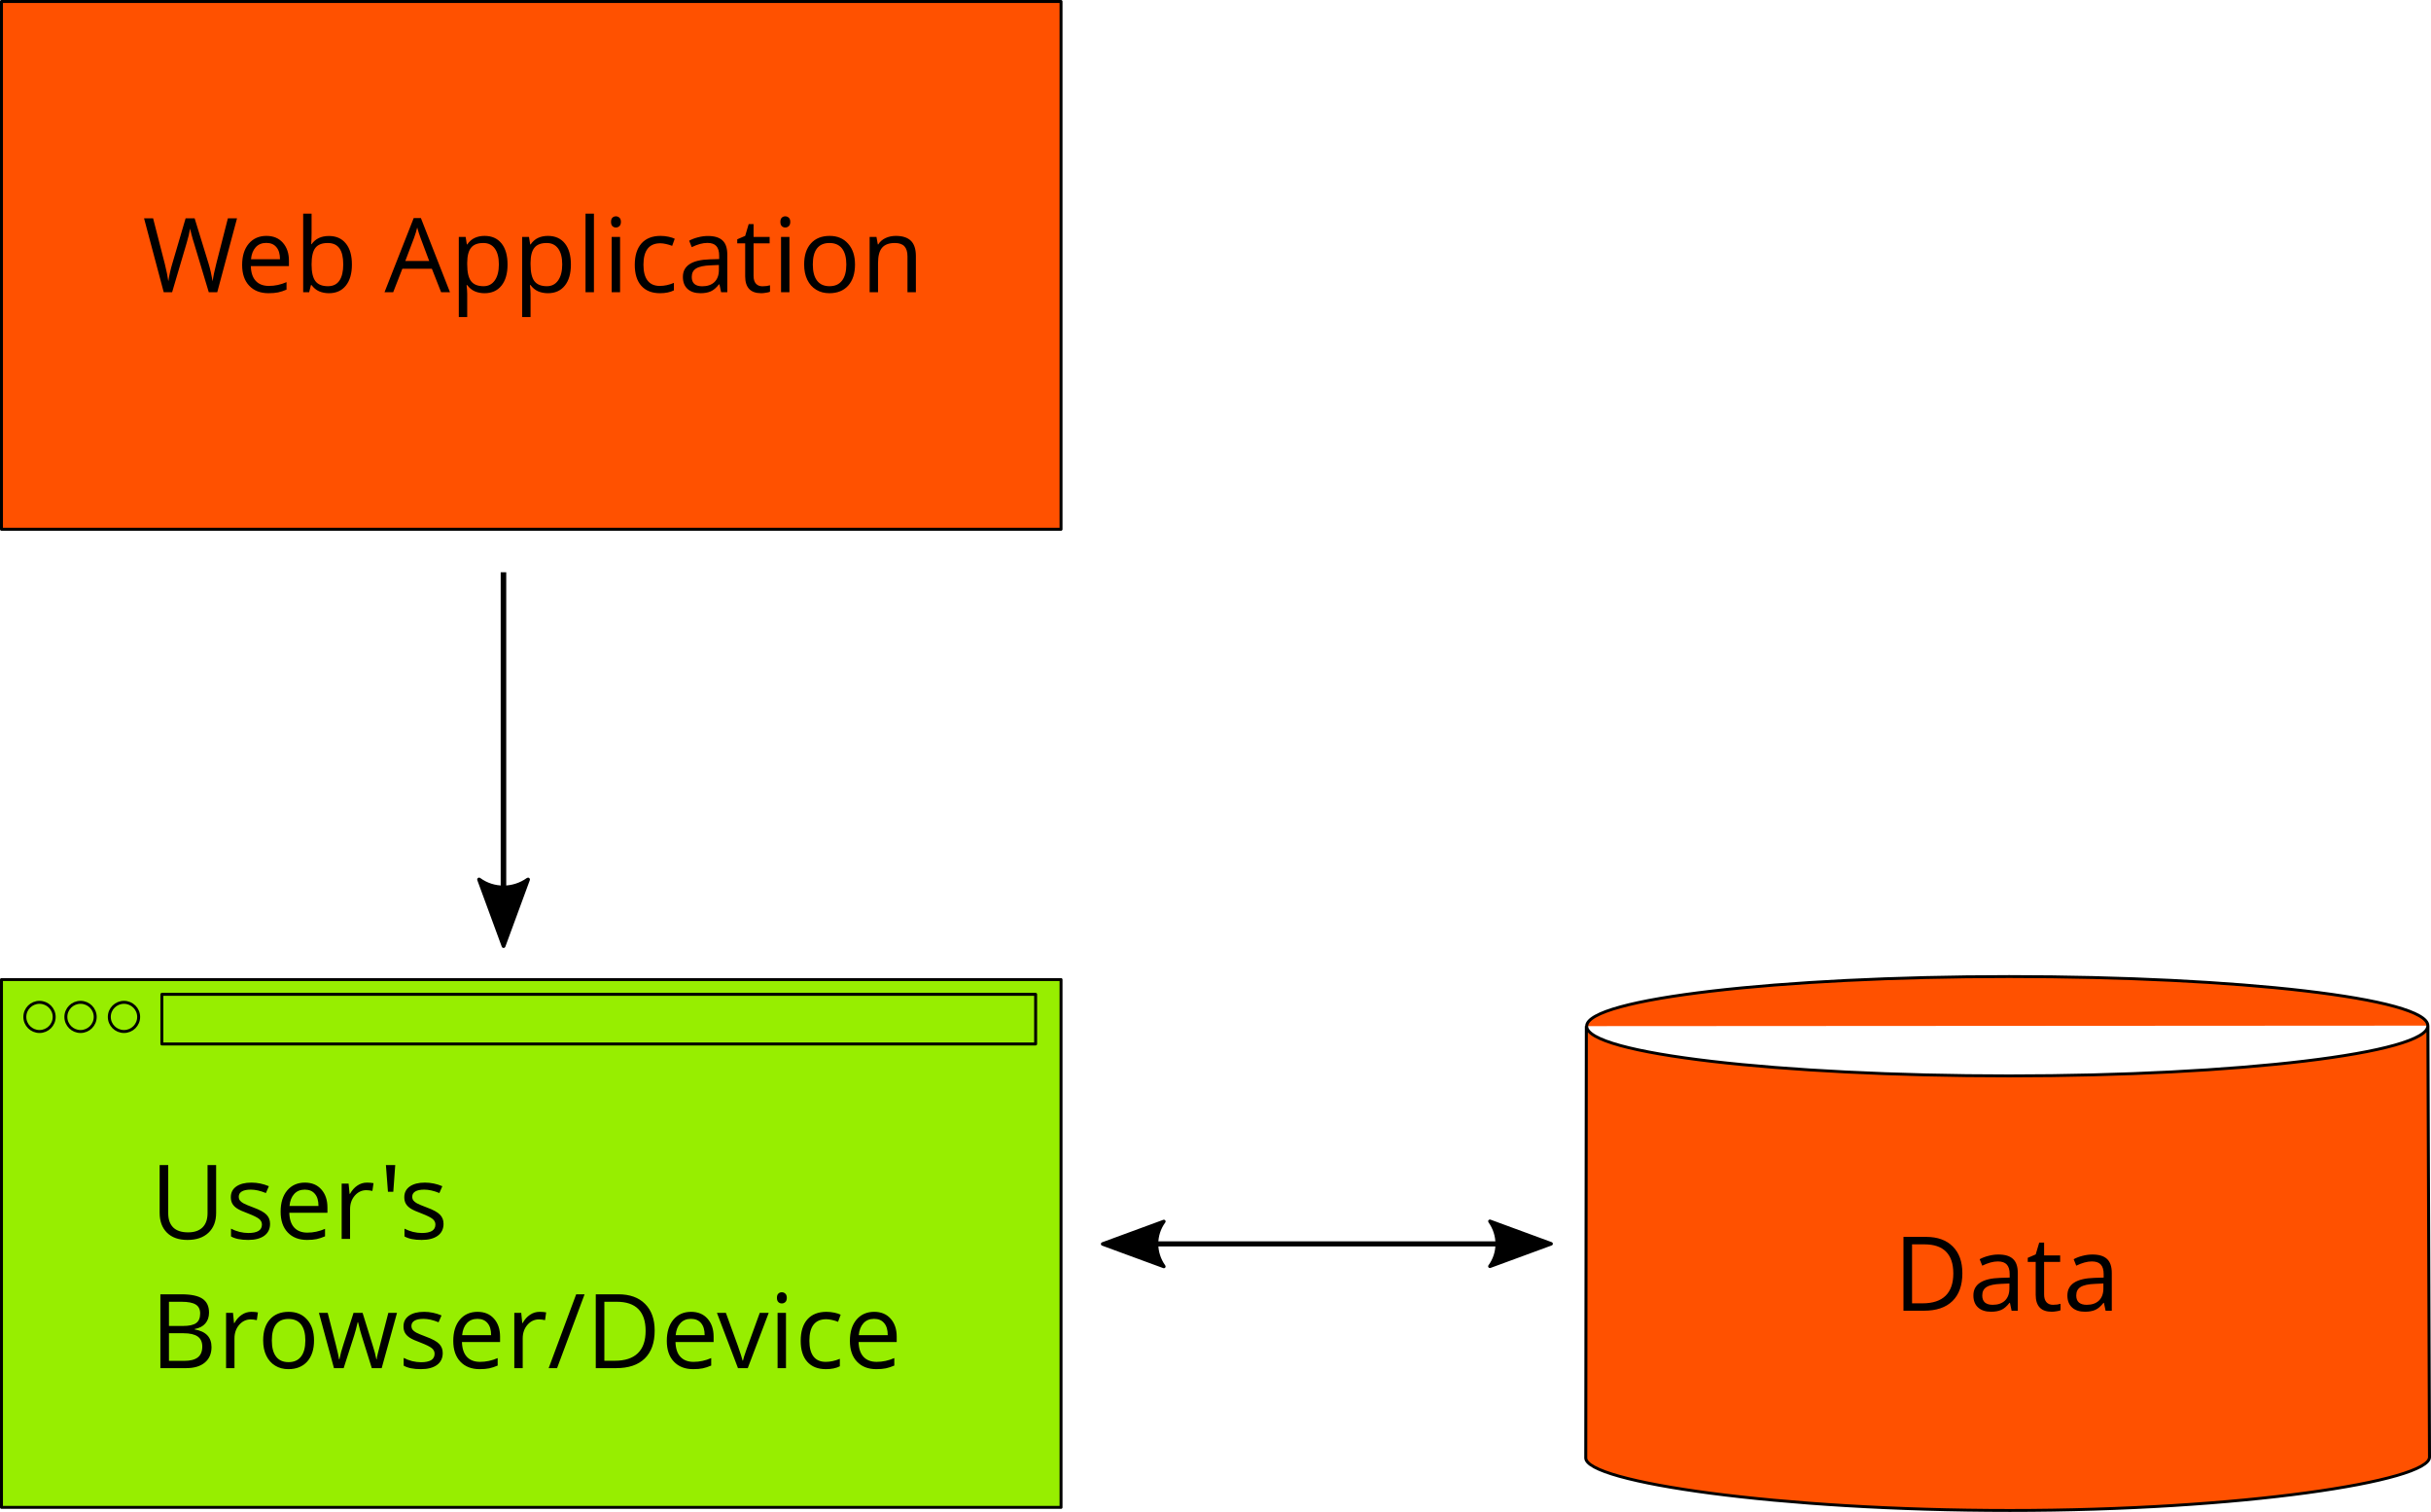
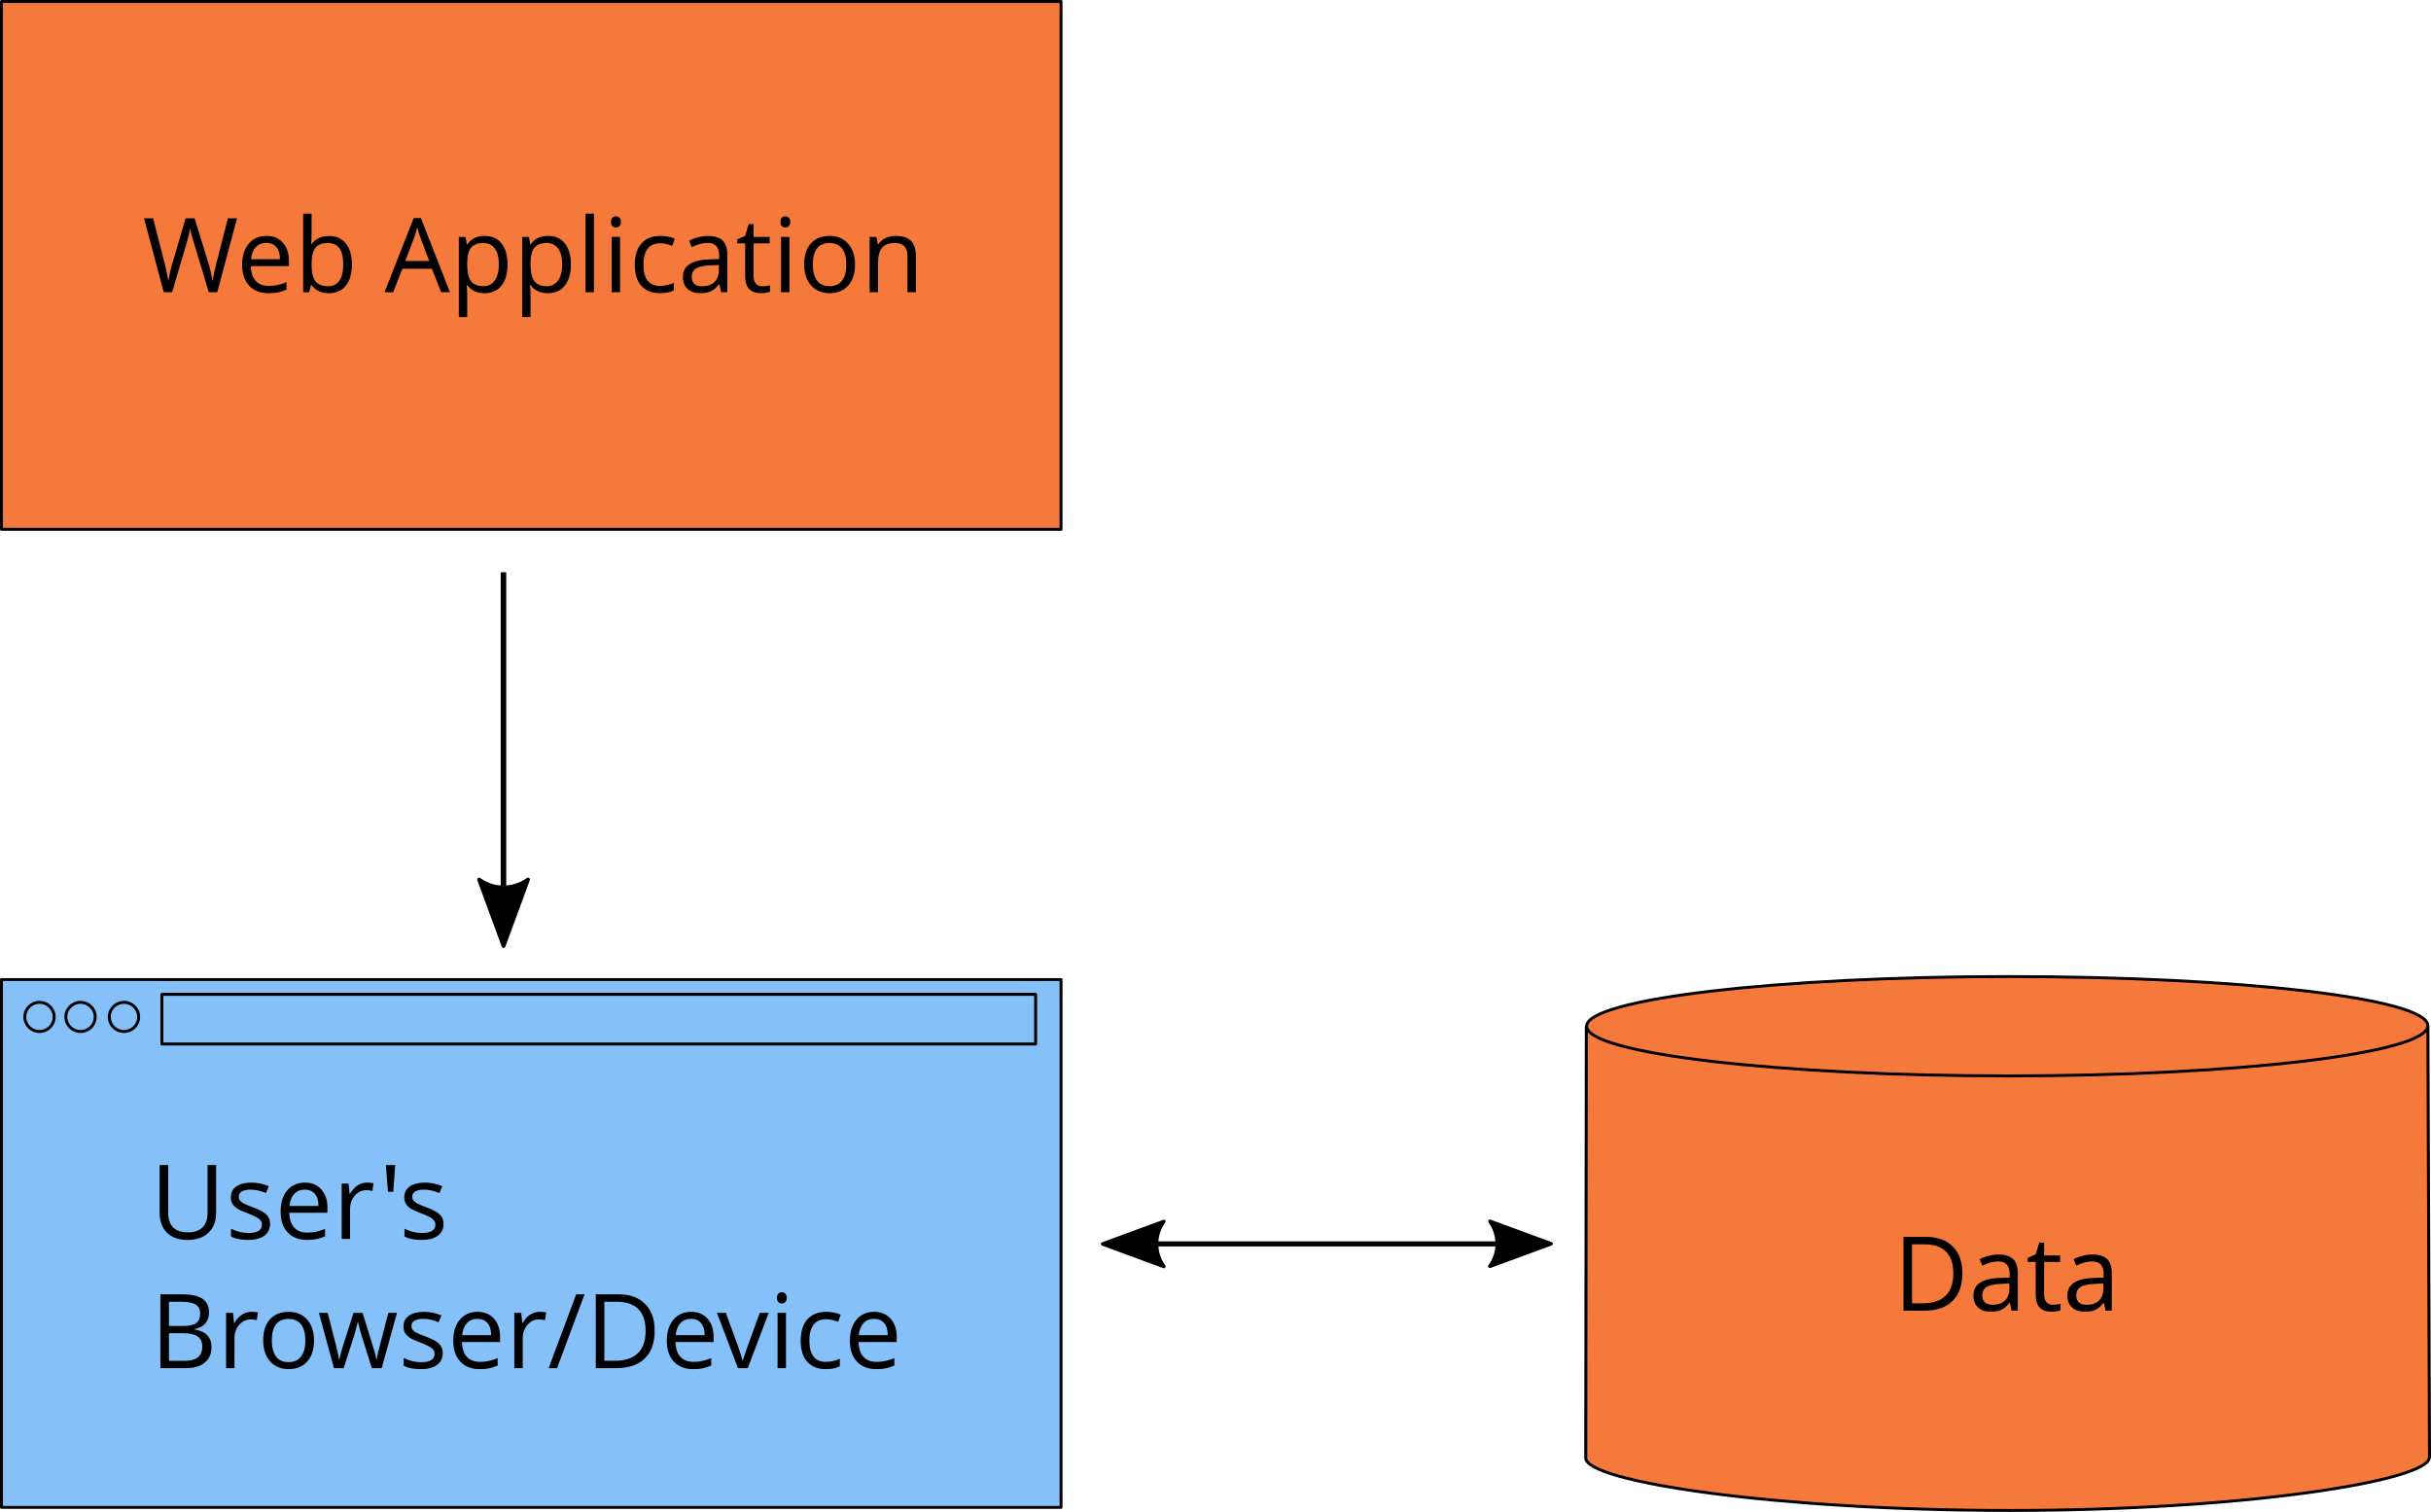
- <svg xmlns="http://www.w3.org/2000/svg" xmlns:ns1="http://www.openswatchbook.org/uri/2009/osb" xmlns:xlink="http://www.w3.org/1999/xlink" id="svg2" viewBox="0 0 411.492 255.935" height="72.23mm" width="116.13mm" version="1.1">
+ <svg xmlns="http://www.w3.org/2000/svg" id="svg2" viewBox="0 0 411.492 255.935" height="72.23mm" width="116.13mm" version="1.1">
+   <style>
+   .developer {fill: #f5793a;}
+   .user {fill: #85c0f9;}
+  </style>
  <defs id="defs4">
-     <linearGradient id="linearGradient9925" ns1:paint="solid">
-       <stop id="stop9927" stop-color="#ff5100" offset="0" />
-     </linearGradient>
    <marker id="marker7744" refY="0" refX="0" orient="auto" overflow="visible">
      <path id="path7746" stroke-linejoin="round" d="m8.719 4.034-10.926-4.018 10.926-4.018c-1.746 2.372-1.735 5.617-6e-7 8.035z" fill-rule="evenodd" transform="matrix(1.1,0,0,1.1,1.1,0)" stroke="#000" stroke-width=".625" />
    </marker>
    <marker id="marker4847-9" refY="0" refX="0" overflow="visible" orient="auto">
      <path id="path4849-7" stroke-linejoin="round" d="m8.719 4.034-10.926-4.018 10.926-4.018c-1.746 2.372-1.735 5.617-6e-7 8.035z" fill-rule="evenodd" transform="matrix(-1.1,0,0,-1.1,-1.1,0)" stroke="#000" stroke-width=".625" />
    </marker>
    <marker id="Arrow2Lend-5" refY="0" refX="0" orient="auto" overflow="visible">
      <path id="path4442-8" stroke-linejoin="round" d="m8.719 4.034-10.926-4.018 10.926-4.018c-1.746 2.372-1.735 5.617-6e-7 8.035z" fill-rule="evenodd" transform="matrix(-1.1,0,0,-1.1,-1.1,0)" stroke="#000" stroke-width=".625" />
    </marker>
-     <linearGradient id="linearGradient9961" y2="750.63" xlink:href="#linearGradient9925" gradientUnits="userSpaceOnUse" y1="750.63" gradientTransform="translate(5.0508 -289.89)" x2="291.29" x1="111.44" />
-     <linearGradient id="linearGradient9967" y2="515.67" xlink:href="#linearGradient9925" gradientUnits="userSpaceOnUse" y1="515.67" x2="230.46" x1="16.507" />
-     <linearGradient id="linearGradient9973" y2="916.2" gradientUnits="userSpaceOnUse" y1="916.2" gradientTransform="translate(5.0508 -289.89)" x2="291.29" x1="111.44">
-       <stop id="stop9921" stop-color="#97ee00" offset="0" />
-     </linearGradient>
  </defs>
  <g id="layer1" transform="translate(-116.49 -415.82)">
-     <path id="path4158-2-9" stroke-linejoin="round" d="m139.96 587.96a2.484 2.469 0 0 1 -2.484 2.469 2.484 2.469 0 0 1 -2.484 -2.469 2.484 2.469 0 0 1 2.484 -2.469 2.484 2.469 0 0 1 2.484 2.469zm-7.354 0a2.484 2.469 0 0 1 -2.484 2.469 2.484 2.469 0 0 1 -2.484 -2.469 2.484 2.469 0 0 1 2.484 -2.469 2.484 2.469 0 0 1 2.484 2.469zm-6.945 0a2.484 2.469 0 0 1 -2.484 2.469 2.484 2.469 0 0 1 -2.484 -2.469 2.484 2.469 0 0 1 2.484 -2.469 2.484 2.469 0 0 1 2.484 2.469zm18.229-3.822h147.9v8.4h-147.9zm-27.149-2.5h179.35v89.346h-179.35z" stroke="#000" stroke-linecap="round" stroke-width=".5" fill="url(#linearGradient9973)" />
-     <rect id="rect4136-6-9" stroke-linejoin="round" height="89.346" width="179.35" stroke="#000" stroke-linecap="round" y="416.07" x="116.74" stroke-width=".5" fill="url(#linearGradient9961)" />
-     <g id="g4325-8" transform="matrix(.6699 0 0 .64772 373.6 292.31)" stroke-width=".759" fill="url(#linearGradient9967)">
-       <path id="path1934-3" stroke-linejoin="round" d="m229.66 458.75c0 7.166-47.748 13.111-105.8 13.111-58.056 0-106.75-5.816-106.75-12.982 0-7.166 48.693-12.982 106.75-12.982 58.056 0 105.8 5.687 105.8 12.853zm0.008-0.025 0.41 112.77c0 6.303-47.5 13.936-106.03 13.936-58.527 0-107.17-7.423-107.17-13.726l0.151-112.85" fill-rule="evenodd" stroke="#000" stroke-width=".759" fill="url(#linearGradient9967)" />
+     <path class="user" id="path4158-2-9" stroke-linejoin="round" d="m139.96 587.96a2.484 2.469 0 0 1 -2.484 2.469 2.484 2.469 0 0 1 -2.484 -2.469 2.484 2.469 0 0 1 2.484 -2.469 2.484 2.469 0 0 1 2.484 2.469zm-7.354 0a2.484 2.469 0 0 1 -2.484 2.469 2.484 2.469 0 0 1 -2.484 -2.469 2.484 2.469 0 0 1 2.484 -2.469 2.484 2.469 0 0 1 2.484 2.469zm-6.945 0a2.484 2.469 0 0 1 -2.484 2.469 2.484 2.469 0 0 1 -2.484 -2.469 2.484 2.469 0 0 1 2.484 -2.469 2.484 2.469 0 0 1 2.484 2.469zm18.229-3.822h147.9v8.4h-147.9zm-27.149-2.5h179.35v89.346h-179.35z" stroke="#000" stroke-linecap="round" stroke-width=".5" />
+     <rect class="developer" id="rect4136-6-9" stroke-linejoin="round" height="89.346" width="179.35" stroke="#000" stroke-linecap="round" y="416.07" x="116.74" stroke-width=".5" />
+     <g id="g4325-8" transform="matrix(.6699 0 0 .64772 373.6 292.31)" stroke-width=".759">
+       <path class="developer" id="path1934-3" stroke-linejoin="round" d="m229.66 458.75c0 7.166-47.748 13.111-105.8 13.111-58.056 0-106.75-5.816-106.75-12.982 0-7.166 48.693-12.982 106.75-12.982 58.056 0 105.8 5.687 105.8 12.853zm0.008-0.025 0.41 112.77c0 6.303-47.5 13.936-106.03 13.936-58.527 0-107.17-7.423-107.17-13.726l0.151-112.85" stroke="#000" stroke-width=".759" />
    </g>
    <text id="text4367-6" style="word-spacing:0px;letter-spacing:0px" xml:space="preserve" font-size="40px" line-height="125%" y="465.285" x="140.641" font-family="Sans" fill="#000000">
      <tspan id="tspan4369-55" font-size="17.5px" y="465.285" x="140.641" font-family="'Open Sans'">Web Application</tspan>
    </text>
    <text id="text4367-4-3" style="word-spacing:0px;letter-spacing:0px" xml:space="preserve" font-size="40px" line-height="125%" y="637.699" x="436.967" font-family="Sans" fill="#000000">
      <tspan id="tspan4389-9" font-size="17.5px" y="637.699" x="436.967" font-family="'Open Sans'">Data</tspan>
    </text>
    <text id="text4367-40-9" style="word-spacing:0px;letter-spacing:0px" xml:space="preserve" font-size="17.5px" line-height="125%" y="625.538" x="141.919" font-family="'Open Sans'" fill="#000000">
      <tspan id="tspan4369-5-5" y="625.538" x="141.919">User's</tspan>
      <tspan id="tspan6317-9" y="647.413" x="141.919">Browser/Device</tspan>
    </text>
    <path id="path4415-4" marker-end="url(#Arrow2Lend-5)" d="m304.28 626.38h73.618" marker-start="url(#marker7744)" stroke="#000" stroke-width="0.862" fill="none" />
    <path id="path4781-1" marker-end="url(#marker4847-9)" d="m201.71 512.69v62.03" stroke="#000" stroke-width=".937px" fill="none" />
  </g>
</svg>
